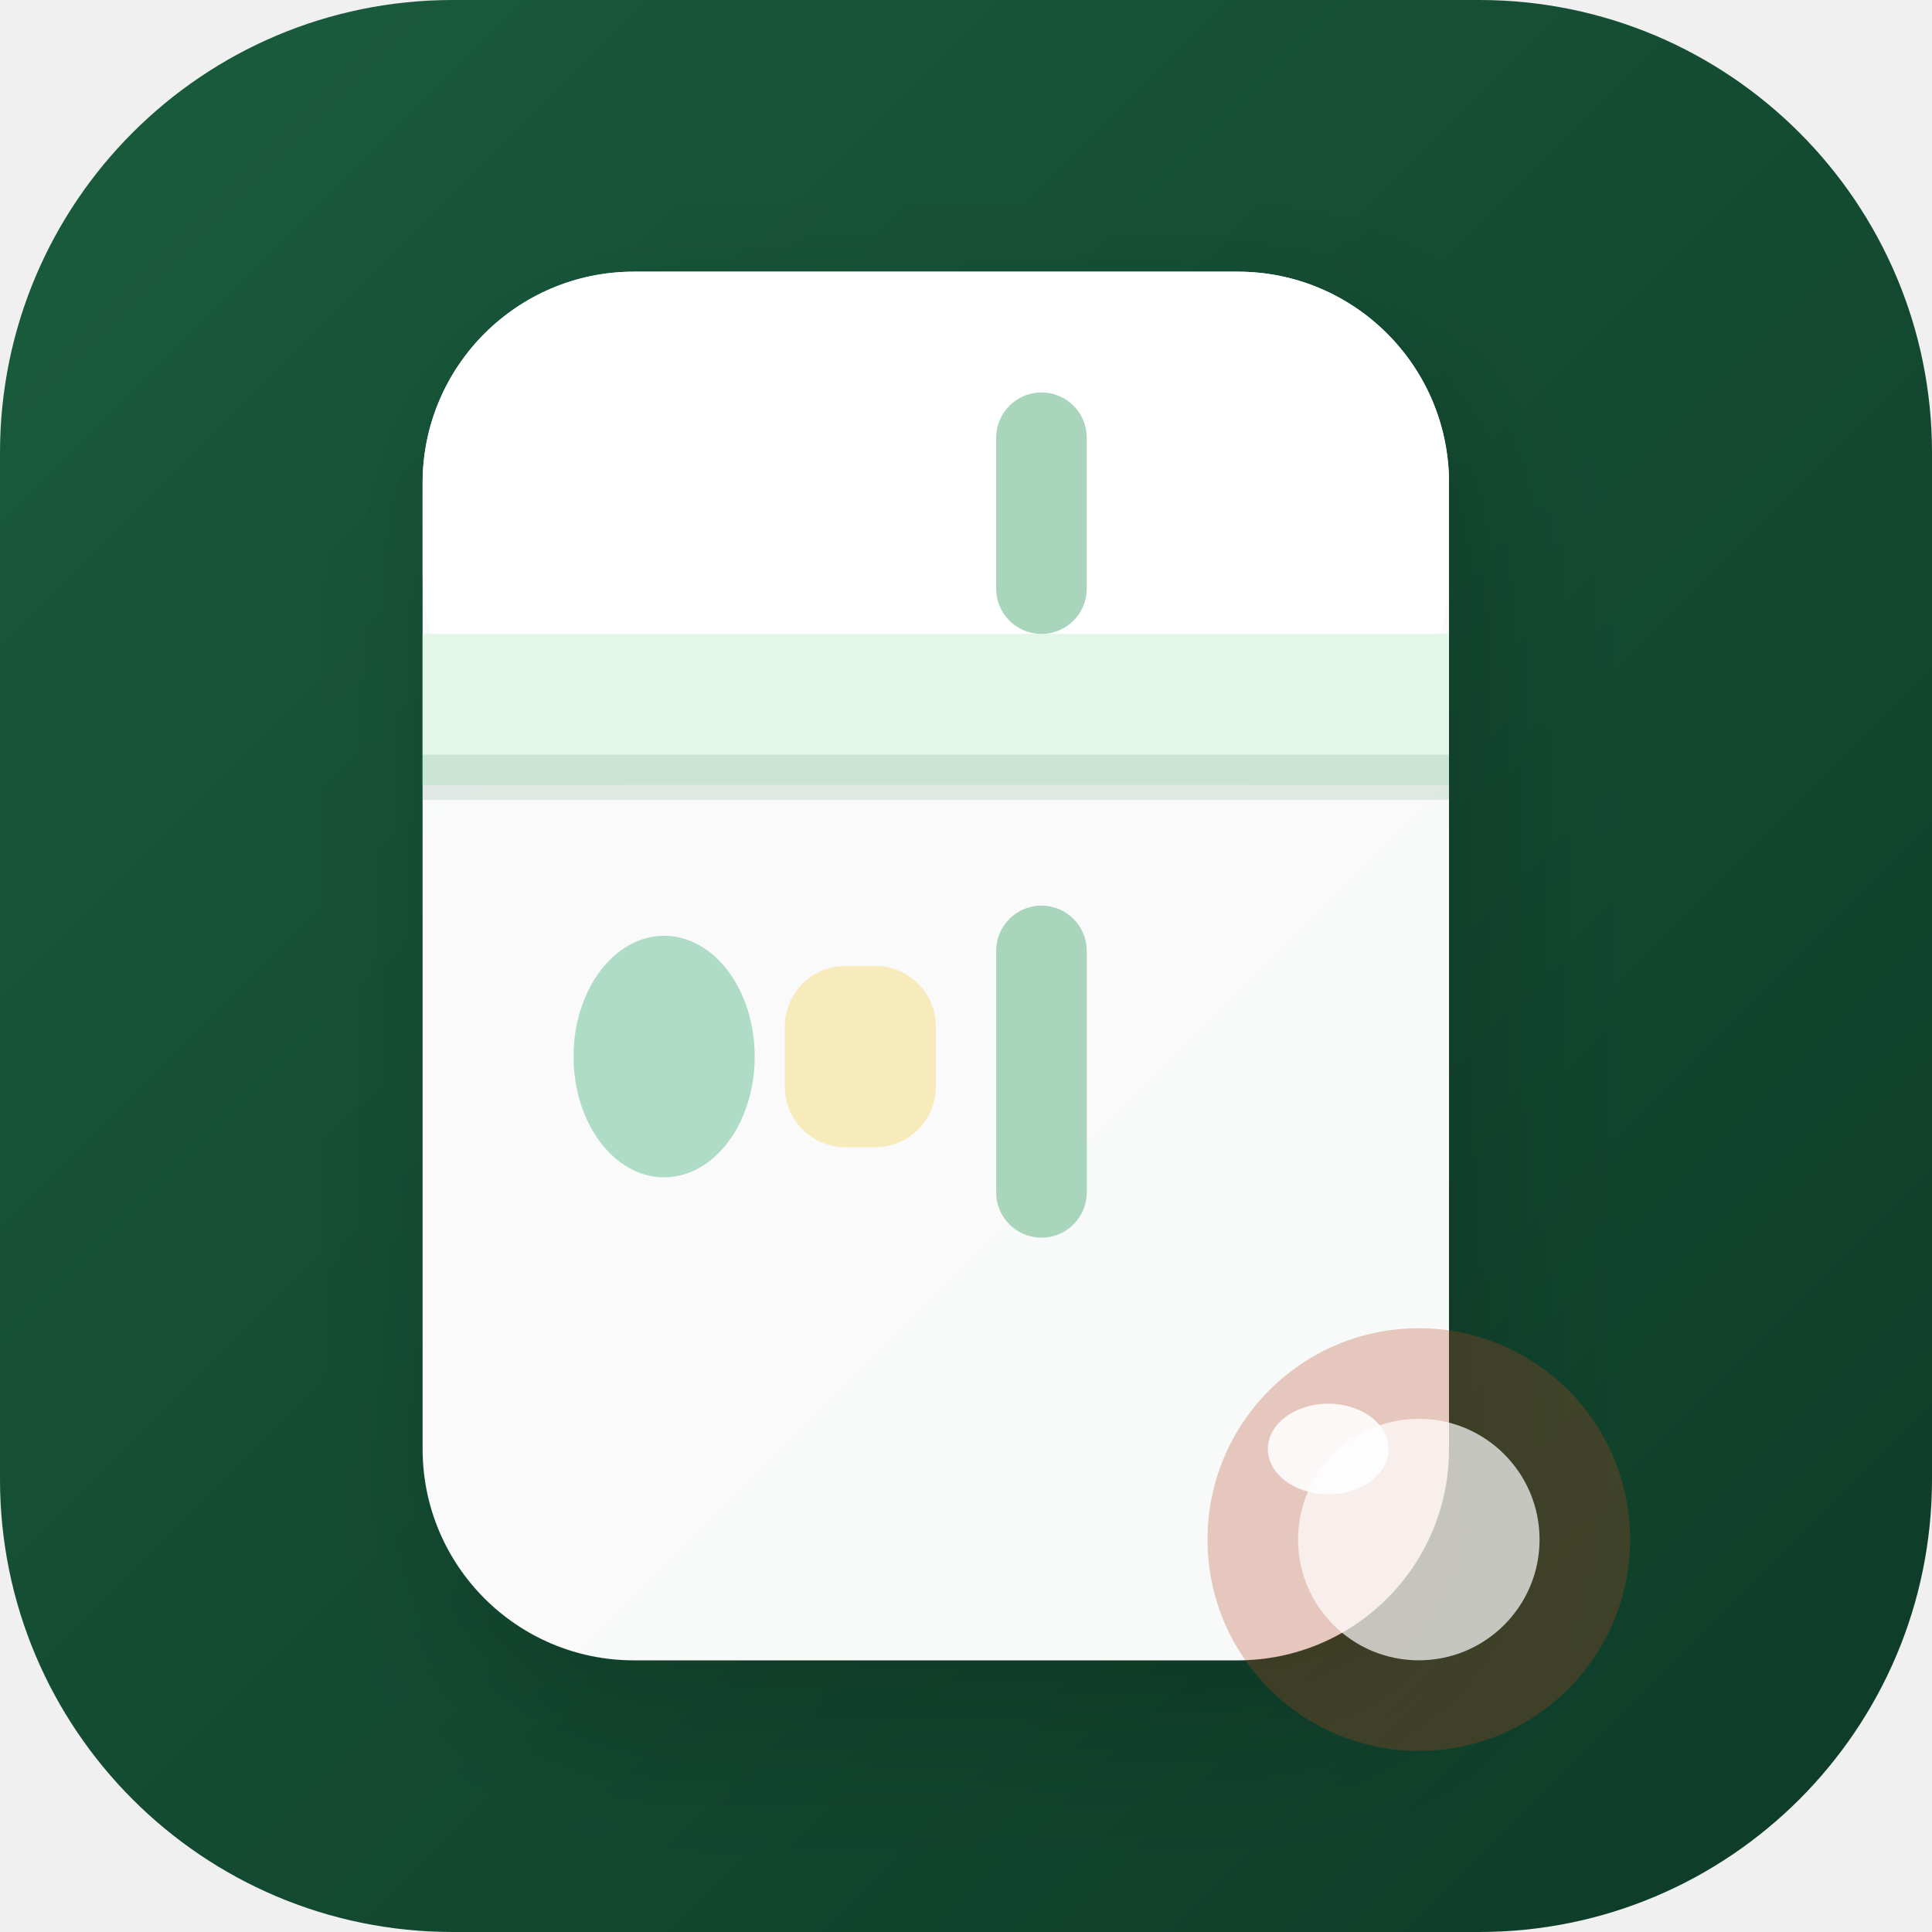
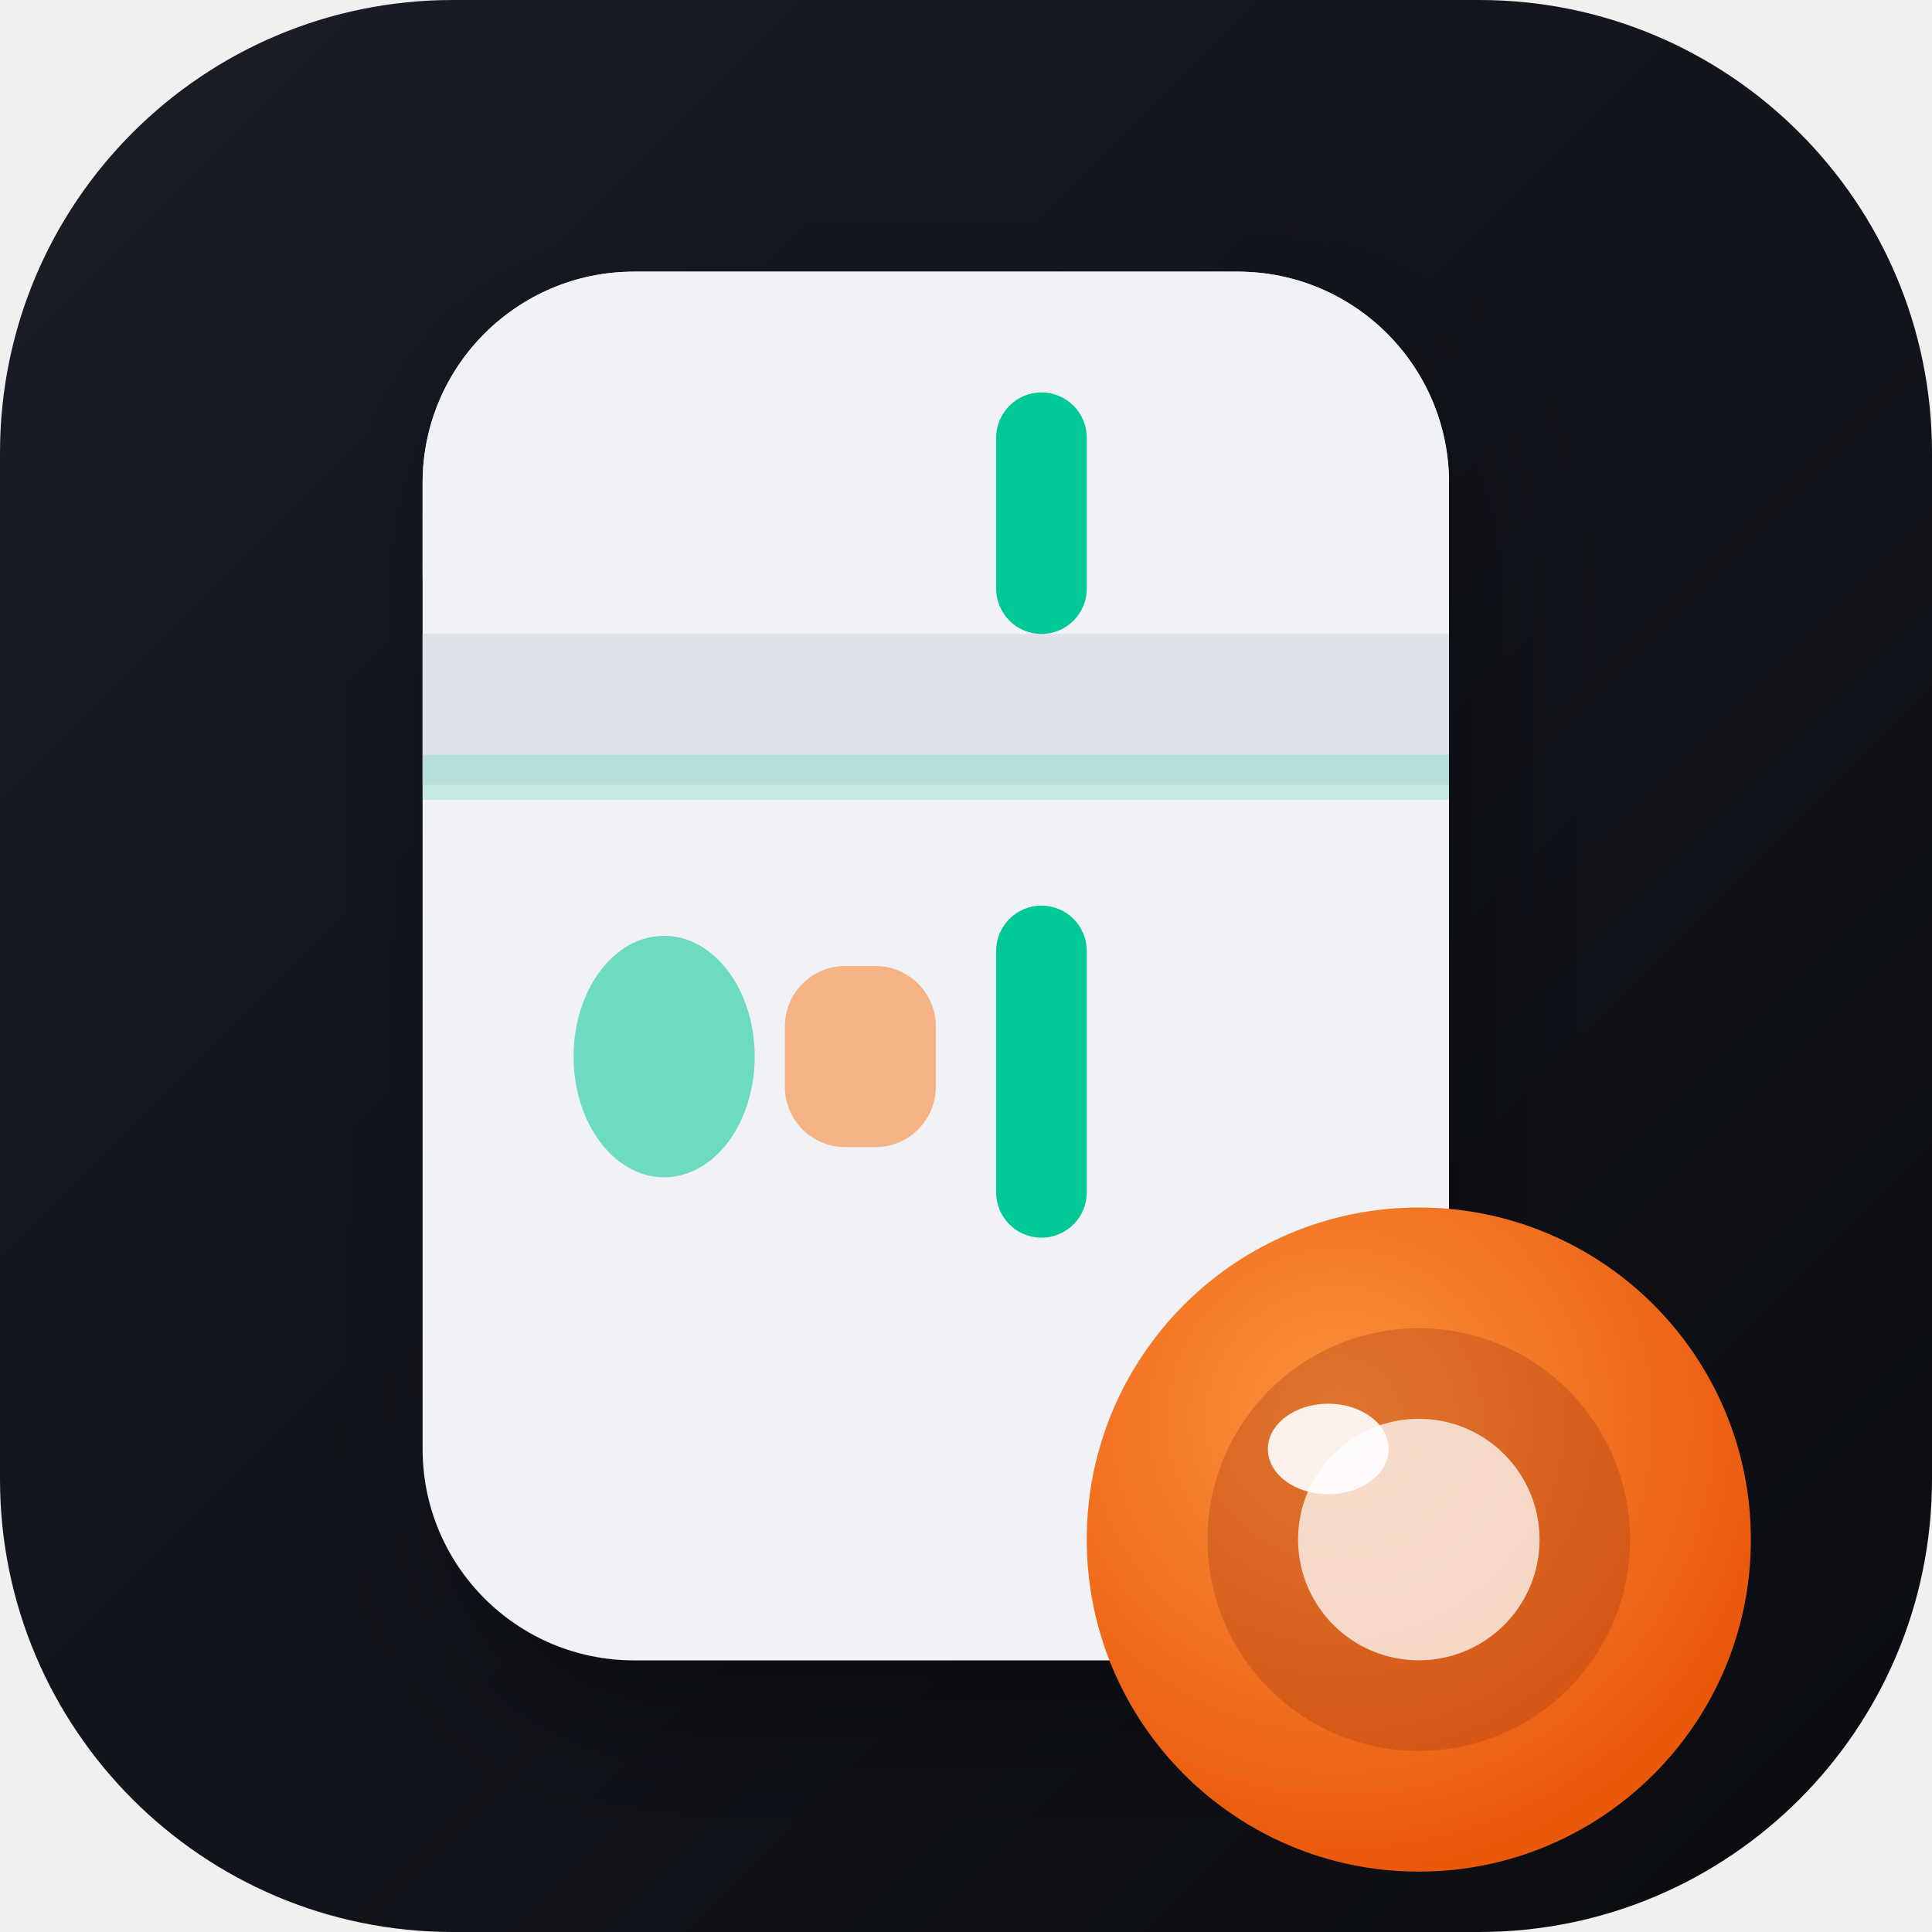
<svg xmlns="http://www.w3.org/2000/svg" viewBox="0 0 64 64">
  <defs>
    <linearGradient id="bg2" x1="0" y1="0" x2="64" y2="64" gradientUnits="userSpaceOnUse">
-       <stop offset="0%" stop-color="#1A5C3E" />
-       <stop offset="100%" stop-color="#0D3B27" />
+       <stop offset="0%" stop-color="#1A1D27" />
+       <stop offset="100%" stop-color="#0A0C10" />
    </linearGradient>
    <radialGradient id="lens2" cx="38%" cy="32%" r="68%">
-       <stop offset="0%" stop-color="#FF9E72" />
-       <stop offset="100%" stop-color="#D95B2D" />
+       <stop offset="0%" stop-color="#FB923C" />
+       <stop offset="100%" stop-color="#EA580C" />
    </radialGradient>
    <filter id="fshadow2" x="-15%" y="-15%" width="140%" height="140%">
-       <feDropShadow dx="1" dy="2" stdDeviation="2.5" flood-color="#000" flood-opacity="0.18" />
+       <feDropShadow dx="1" dy="2" stdDeviation="2.5" flood-color="#000" flood-opacity="0.35" />
    </filter>
  </defs>
  <rect width="64" height="64" rx="15" fill="url(#bg2)" />
-   <rect x="14" y="9" width="34" height="46" rx="7" fill="white" opacity="0.97" filter="url(#fshadow2)" />
-   <rect x="14" y="9" width="34" height="17" rx="7" fill="white" />
-   <rect x="14" y="21" width="34" height="5" fill="#E2F6E9" />
-   <rect x="14" y="25" width="34" height="1.5" fill="#1A5C3E" opacity="0.12" />
-   <rect x="33" y="13" width="3" height="8" rx="1.5" fill="#A8D5BC" />
-   <rect x="33" y="30" width="3" height="11" rx="1.5" fill="#A8D5BC" />
-   <ellipse cx="22" cy="35" rx="3" ry="4" fill="#52B788" opacity="0.45" />
-   <rect x="26" y="32" width="5" height="6" rx="2" fill="#F4D35E" opacity="0.4" />
-   <circle cx="47" cy="51" rx="11" fill="url(#lens2)" />
-   <circle cx="47" cy="51" r="7" fill="#B84520" opacity="0.28" />
-   <circle cx="47" cy="51" r="4" fill="white" opacity="0.7" />
-   <ellipse cx="44" cy="48" rx="2" ry="1.5" fill="white" opacity="0.88" />
+   <rect x="14" y="9" width="34" height="46" rx="7" fill="#F0F2F5" filter="url(#fshadow2)" />
+   <rect x="14" y="9" width="34" height="17" rx="7" fill="#F0F2F5" />
+   <rect x="14" y="21" width="34" height="5" fill="#DDE3E8" />
+   <rect x="14" y="25" width="34" height="1.5" fill="#00C896" opacity="0.18" />
+   <rect x="33" y="13" width="3" height="8" rx="1.5" fill="#00C896" />
+   <rect x="33" y="30" width="3" height="11" rx="1.5" fill="#00C896" />
+   <ellipse cx="22" cy="35" rx="3" ry="4" fill="#00C896" opacity="0.55" />
+   <rect x="26" y="32" width="5" height="6" rx="2" fill="#F97316" opacity="0.5" />
+   <circle cx="47" cy="51" r="11" fill="url(#lens2)" />
+   <circle cx="47" cy="51" r="7" fill="#9A3412" opacity="0.3" />
+   <circle cx="47" cy="51" r="4" fill="white" opacity="0.75" />
+   <ellipse cx="44" cy="48" rx="2" ry="1.5" fill="white" opacity="0.9" />
</svg>
